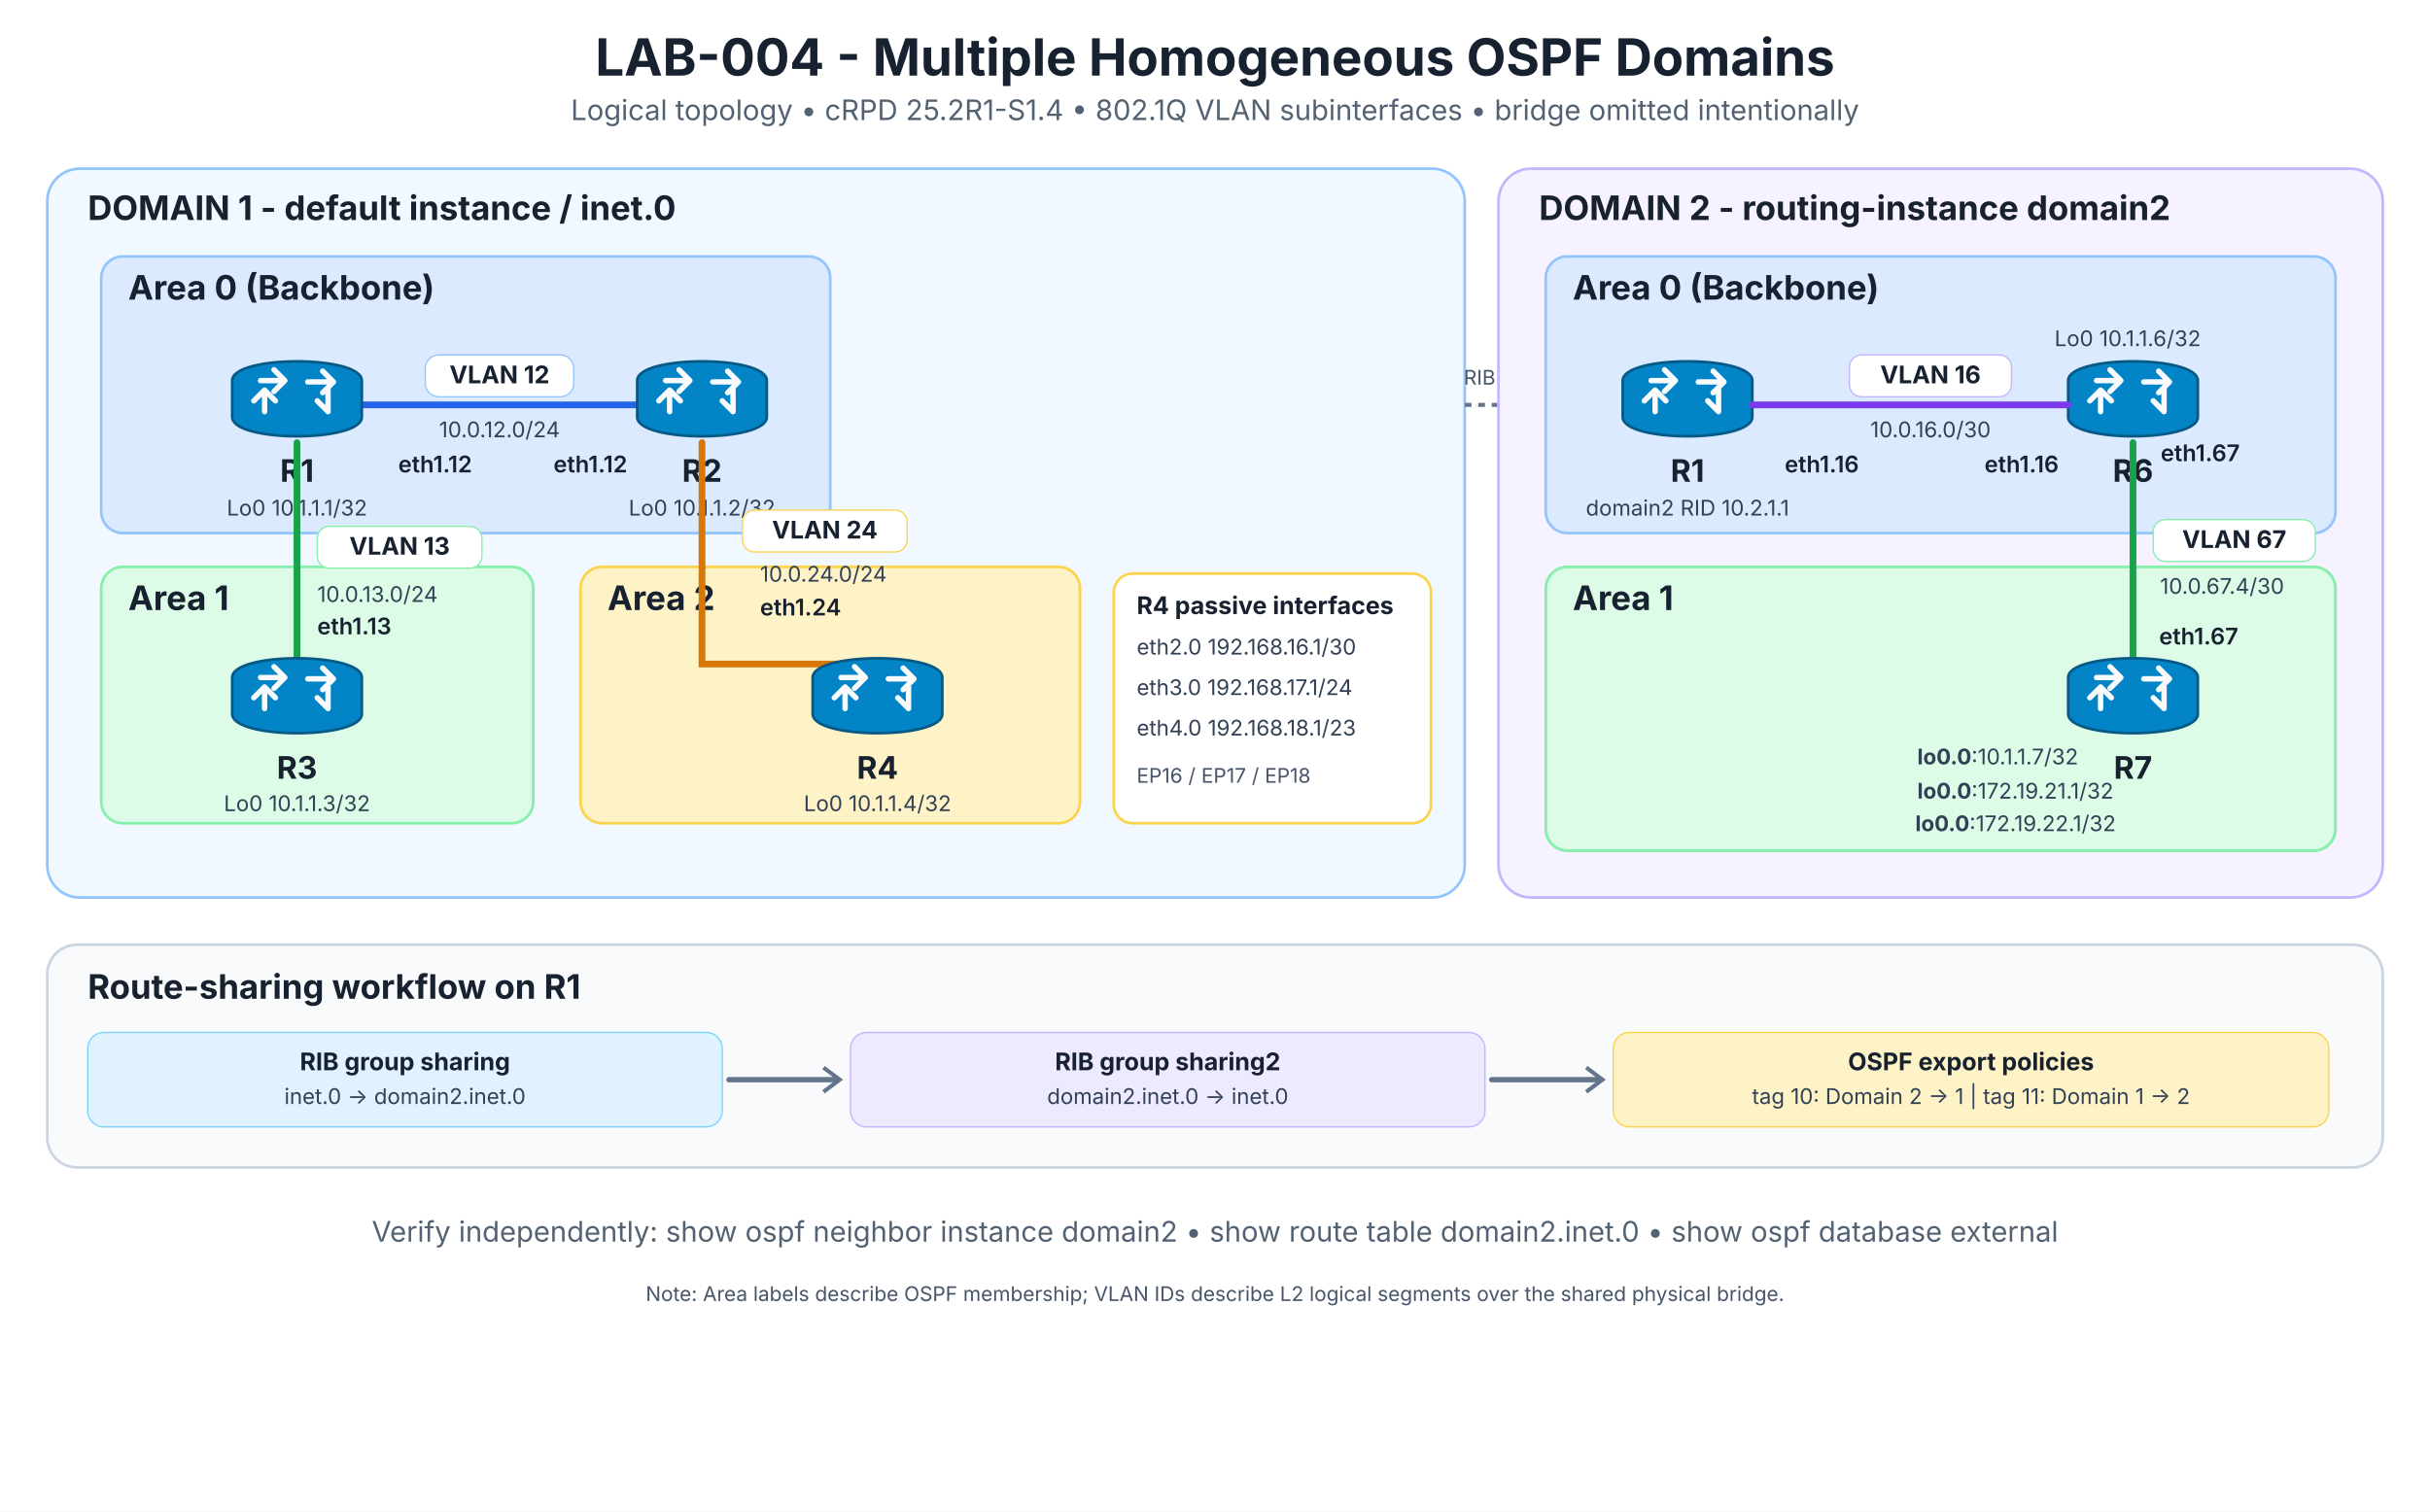
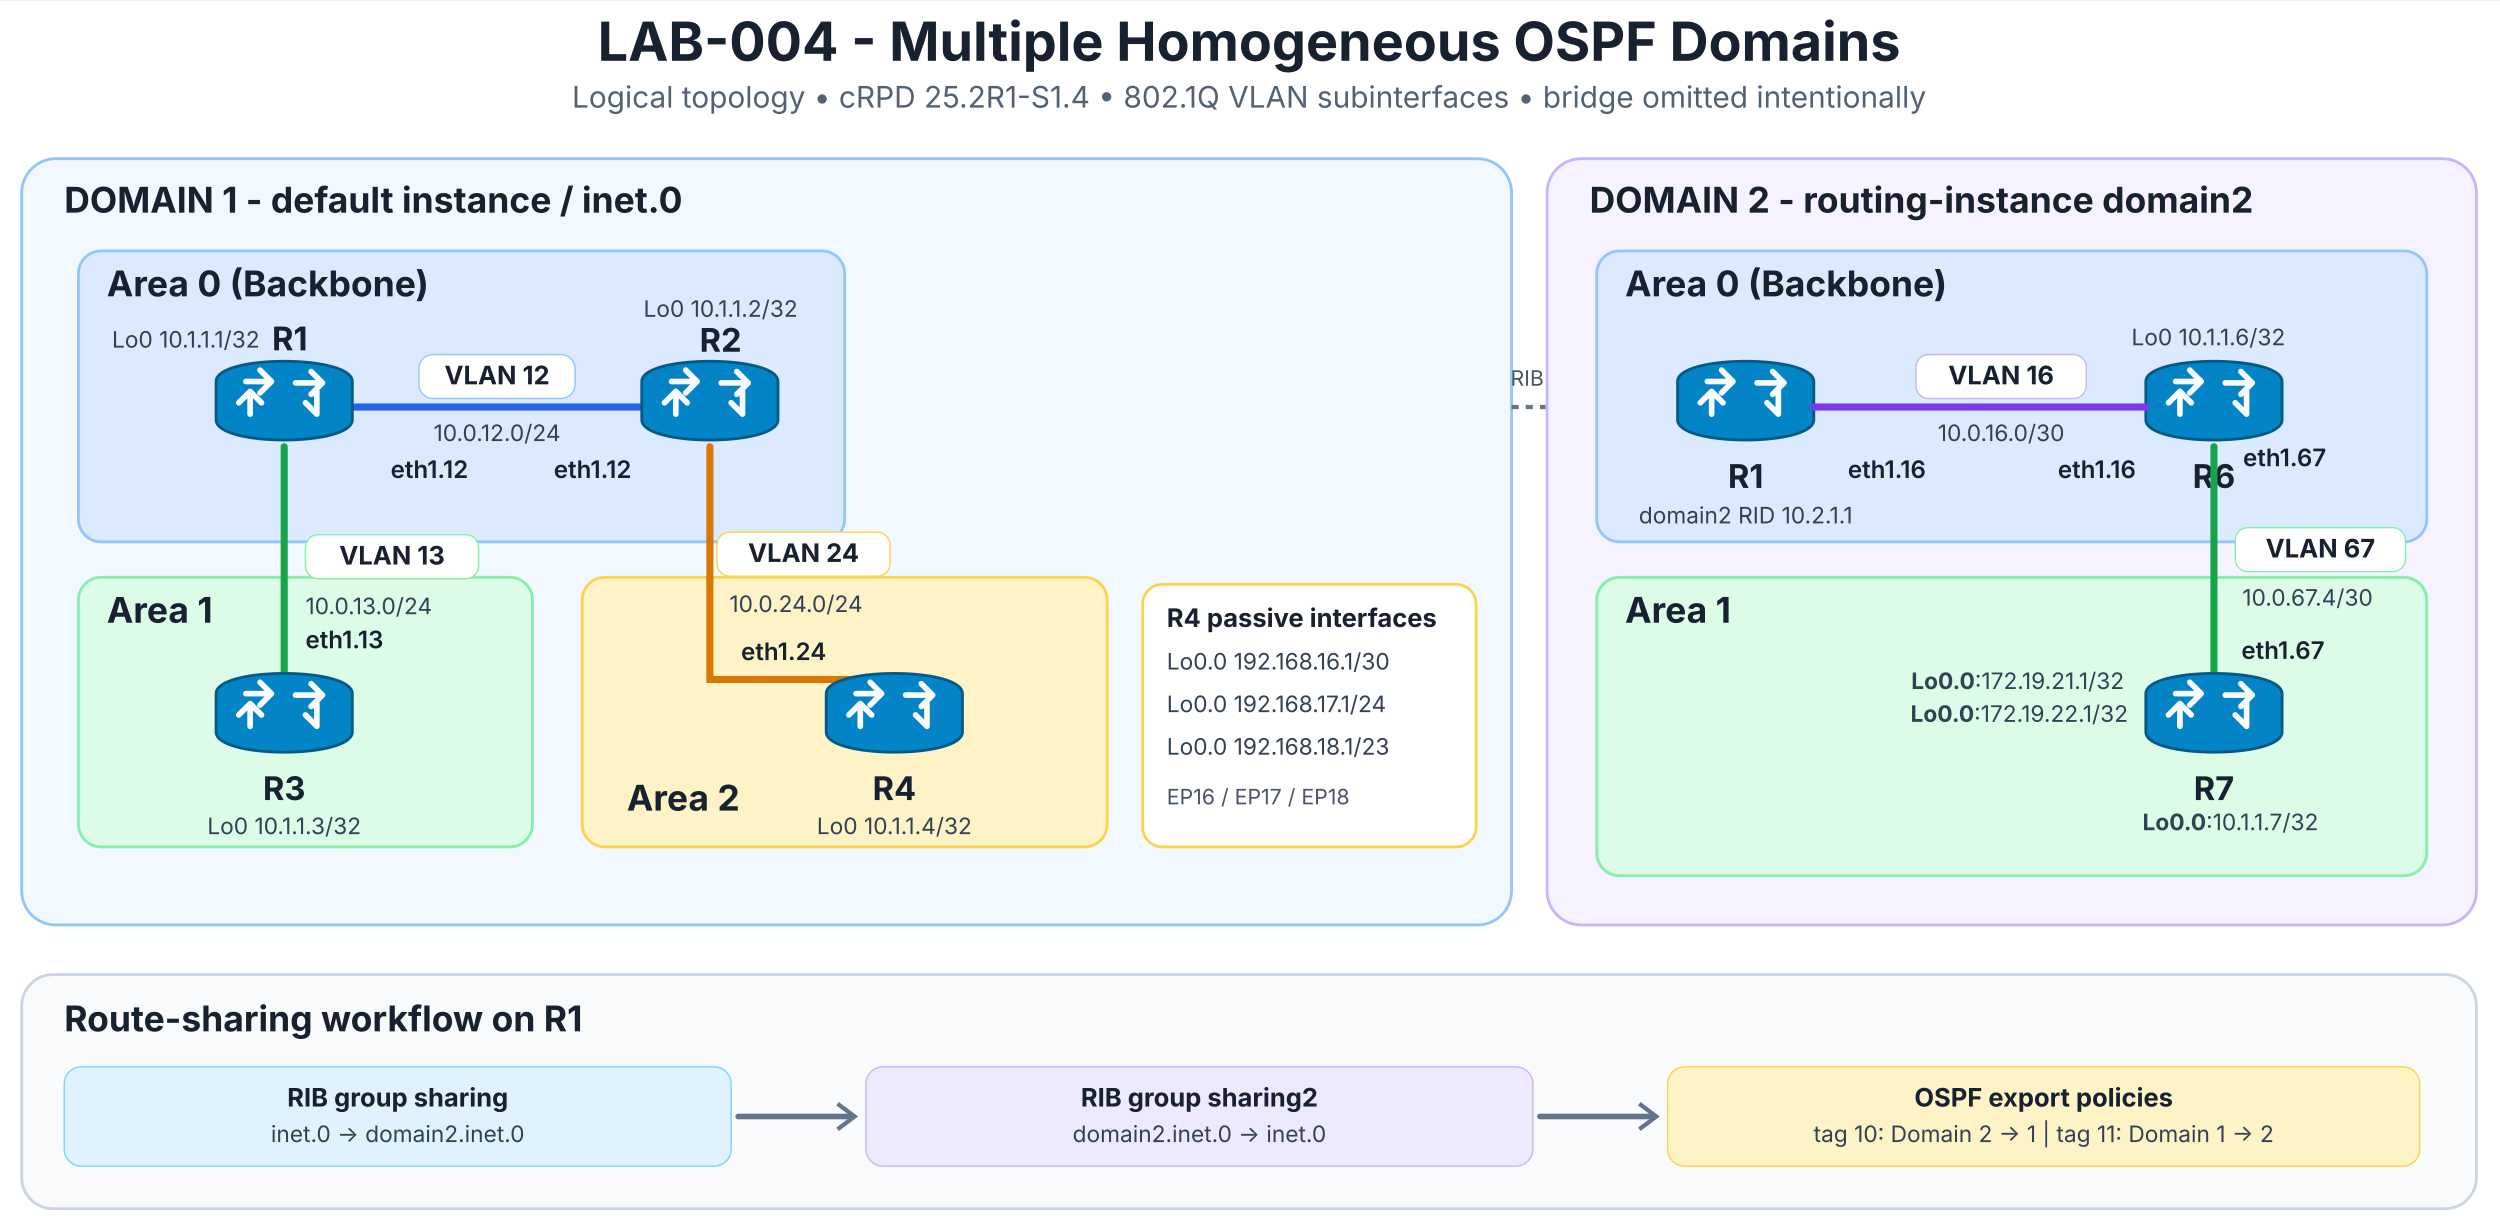
- <svg xmlns="http://www.w3.org/2000/svg" width="1800" height="1120" viewBox="0 0 1800 1120" version="1.1" id="svg59">
+ <svg xmlns="http://www.w3.org/2000/svg" width="1761.881" height="862.367" viewBox="0 0 1761.881 862.367" version="1.1" id="svg59">
  <defs id="defs3">
    <style id="style1">
 text{font-family:Inter,Arial,sans-serif;fill:#17212f} .title{font-size:38px;font-weight:700}.subtitle{font-size:21px;fill:#536273}
 .areaTitle{font-size:25px;font-weight:700}.areaSub{font-size:17px;fill:#465568}.rt{font-size:23px;font-weight:700}.desc{font-size:17px;fill:#425166}.if{font-size:17px;font-weight:600}.ip{font-size:16px;fill:#334155}.vlan{font-size:18px;font-weight:700}.tiny{font-size:15px;fill:#475569}
 .edge{fill:none;stroke-width:5;stroke-linecap:round}.edge2{fill:none;stroke-width:4;stroke-linecap:round}
 </style>
    <g id="router">
      <ellipse cx="0" cy="9" rx="48" ry="13" fill="#075985" id="ellipse1" />
-       <path d="M-48,9 L-48,-18 C-48,-37 48,-37 48,-18 L48,9 C48,28 -48,28 -48,9Z" fill="#0284c7" stroke="#075985" stroke-width="2" id="path1" />
-       <path d="M-27,-18 l18,0 -8,-8 M-9,-18 l-8,8 M8,-17 l19,0 -8,-8 M27,-17 l-8,8 M-24,5 l0,-16 -8,8 M-24,-11 l8,8 M23,-11 l0,16 -8,-8 M23,5 l-8,-8" fill="none" stroke="#f8fafc" stroke-width="4" stroke-linecap="round" stroke-linejoin="round" id="path2" />
+       <path d="m -48,9 v -27 c 0,-19 96,-19 96,0 V 9 c 0,19 -96,19 -96,0 z" fill="#0284c7" stroke="#075985" stroke-width="2" id="path1" />
+       <path d="m -27,-18 h 18 l -8,-8 m 8,8 -8,8 m 25,-7 h 19 l -8,-8 m 8,8 -8,8 M -24,5 v -16 l -8,8 m 8,-8 8,8 m 39,-8 V 5 l -8,-8 m 8,8 -8,-8" fill="none" stroke="#f8fafc" stroke-width="4" stroke-linecap="round" stroke-linejoin="round" id="path2" />
    </g>
    <g id="pc">
      <rect x="-28" y="-22" width="56" height="40" rx="5" fill="#e2e8f0" stroke="#475569" stroke-width="3" id="rect2" />
      <rect x="-21" y="-15" width="42" height="26" fill="#f8fafc" stroke="#94a3b8" id="rect3" />
-       <path d="M0 18 v9 M-12 28 h24" stroke="#475569" stroke-width="4" stroke-linecap="round" id="path3" />
+       <path d="m 0,18 v 9 m -12,1 h 24" stroke="#475569" stroke-width="4" stroke-linecap="round" id="path3" />
    </g>
  </defs>
-   <rect width="1800" height="1120" fill="#ffffff" id="rect4" />
-   <text x="900" y="56" text-anchor="middle" class="title" id="text4">LAB-004 - Multiple Homogeneous OSPF Domains</text>
-   <text x="900" y="89" text-anchor="middle" class="subtitle" id="text5">Logical topology • cRPD 25.2R1-S1.4 • 802.1Q VLAN subinterfaces • bridge omitted intentionally</text>
-   <rect x="35" y="125" width="1050" height="540" rx="24" fill="#f2f8ff" stroke="#93c5fd" stroke-width="2" id="rect5" />
-   <text x="65" y="163" class="areaTitle" fill="#1d4ed8" id="text6">DOMAIN 1 - default instance / inet.0</text>
-   <rect x="75" y="190" width="540" height="205" rx="16" fill="#dbeafe" stroke="#93c5fd" stroke-width="2" id="rect6" />
-   <text x="95" y="222" class="areaTitle" fill="#1d4ed8" id="text7">Area 0 (Backbone)</text>
-   <rect x="75" y="420" width="320" height="190" rx="16" fill="#dcfce7" stroke="#86efac" stroke-width="2" id="rect7" />
-   <text x="95" y="452" class="areaTitle" fill="#166534" id="text8">Area 1</text>
-   <rect x="430" y="420" width="370" height="190" rx="16" fill="#fef3c7" stroke="#fcd34d" stroke-width="2" id="rect8" />
-   <text x="450" y="452" class="areaTitle" fill="#92400e" id="text9">Area 2</text>
-   <rect x="1110" y="125" width="655" height="540" rx="24" fill="#f7f2ff" stroke="#c4b5fd" stroke-width="2" id="rect9" />
-   <text x="1140" y="163" class="areaTitle" fill="#6d28d9" id="text10">DOMAIN 2 - routing-instance domain2</text>
-   <rect x="1145" y="190" width="585" height="205" rx="16" fill="#dbeafe" stroke="#93c5fd" stroke-width="2" id="rect10" />
-   <text x="1165" y="222" class="areaTitle" fill="#1d4ed8" id="text11">Area 0 (Backbone)</text>
-   <rect x="1145.052" y="420.052" width="584.896" height="210.27" rx="15.997" fill="#dcfce7" stroke="#86efac" stroke-width="2.104" id="rect11" />
-   <text x="1165" y="452" class="areaTitle" fill="#166534" id="text12">Area 1</text>
-   <path d="M268 300 H472" class="edge" stroke="#2563eb" id="path12" />
-   <rect x="315" y="263" width="110" height="31" rx="10" fill="#ffffff" stroke="#93c5fd" id="rect12" />
-   <text x="370" y="284" text-anchor="middle" class="vlan" fill="#1d4ed8" id="text13">VLAN 12</text>
-   <text x="370" y="324" text-anchor="middle" class="ip" id="text14">10.0.12.0/24</text>
-   <text x="295" y="350" class="if" id="text15">eth1.12</text>
-   <text x="410" y="350" class="if" id="text16">eth1.12</text>
-   <use href="#router" x="220" y="300" id="use16" />
-   <text x="220" y="357" text-anchor="middle" class="rt" id="text17">R1</text>
-   <text x="220" y="382" text-anchor="middle" class="ip" id="text18">Lo0 10.1.1.1/32</text>
-   <use href="#router" x="520" y="300" id="use18" />
-   <text x="520" y="357" text-anchor="middle" class="rt" id="text19">R2</text>
-   <text x="520" y="382" text-anchor="middle" class="ip" id="text20">Lo0 10.1.1.2/32</text>
-   <path d="M220 328 V492" class="edge" stroke="#16a34a" id="path20" />
-   <rect x="235" y="390" width="122" height="31" rx="9" fill="#fff" stroke="#86efac" id="rect20" />
-   <text x="296" y="411" text-anchor="middle" class="vlan" fill="#166534" id="text21">VLAN 13</text>
-   <text x="235" y="446" class="ip" id="text22">10.0.13.0/24</text>
-   <text x="235" y="470" class="if" id="text23">eth1.13</text>
-   <use href="#router" x="220" y="520" id="use23" />
-   <text x="220" y="577" text-anchor="middle" class="rt" id="text24">R3</text>
-   <text x="220" y="601" text-anchor="middle" class="ip" id="text25">Lo0 10.1.1.3/32</text>
-   <path d="M520 328 V492 H650" class="edge" stroke="#d97706" id="path25" />
-   <rect x="550" y="378" width="122" height="31" rx="9" fill="#fff" stroke="#fcd34d" id="rect25" />
-   <text x="611" y="399" text-anchor="middle" class="vlan" fill="#92400e" id="text26">VLAN 24</text>
-   <text x="563" y="431" class="ip" id="text27">10.0.24.0/24</text>
-   <text x="563" y="456" class="if" id="text28">eth1.24</text>
-   <use href="#router" x="650" y="520" id="use28" />
-   <text x="650" y="577" text-anchor="middle" class="rt" id="text29">R4</text>
-   <text x="650" y="601" text-anchor="middle" class="ip" id="text30">Lo0 10.1.1.4/32</text>
-   <rect x="825" y="425" width="235" height="185" rx="14" fill="#fff" stroke="#fcd34d" stroke-width="2" id="rect30" />
-   <text x="842" y="455" class="vlan" fill="#92400e" id="text31">R4 passive interfaces</text>
-   <text x="842" y="485" class="ip" id="text32">eth2.0  192.168.16.1/30</text>
-   <text x="1420.207" y="566.354" class="ip" id="text32-6" style="font-size:16px;font-family:Inter, Arial, sans-serif;fill:#334155">
-     <tspan style="font-weight:bold" id="tspan1">lo0.0</tspan>:10.1.1.7/32</text>
-   <text x="1420.219" y="591.731" class="ip" id="text32-6-5" style="font-size:16px;font-family:Inter, Arial, sans-serif;fill:#334155">
-     <tspan style="font-weight:bold" id="tspan2">lo0.0</tspan>:172.19.21.1/32</text>
-   <text x="1418.734" y="615.848" class="ip" id="text32-6-5-5" style="font-size:16px;font-family:Inter, Arial, sans-serif;fill:#334155">
-     <tspan style="font-weight:bold" id="tspan3">lo0.0</tspan>:172.19.22.1/32</text>
-   <text x="842" y="515" class="ip" id="text33">eth3.0  192.168.17.1/24</text>
-   <text x="842" y="545" class="ip" id="text34">eth4.0  192.168.18.1/23</text>
-   <text x="842" y="580" class="tiny" id="text35">EP16 / EP17 / EP18</text>
-   <use href="#router" x="1250" y="300" id="use35" />
-   <text x="1250" y="357" text-anchor="middle" class="rt" id="text36">R1</text>
-   <text x="1250" y="382" text-anchor="middle" class="ip" id="text37">domain2 RID 10.2.1.1</text>
-   <use href="#router" x="1580" y="300" id="use37" />
-   <text x="1580" y="357" text-anchor="middle" class="rt" id="text38">R6</text>
-   <text x="1576.057" y="256.469" text-anchor="middle" class="ip" id="text39">Lo0 10.1.1.6/32</text>
-   <path d="M1298 300 H1532" class="edge" stroke="#7c3aed" id="path39" />
-   <rect x="1370" y="263" width="120" height="31" rx="9" fill="#fff" stroke="#c4b5fd" id="rect39" />
-   <text x="1430" y="284" text-anchor="middle" class="vlan" fill="#6d28d9" id="text40">VLAN 16</text>
-   <text x="1430" y="324" text-anchor="middle" class="ip" id="text41">10.0.16.0/30</text>
-   <text x="1322" y="350" class="if" id="text42">eth1.16</text>
-   <text x="1470" y="350" class="if" id="text43">eth1.16</text>
-   <path d="M1580 328 V492" class="edge" stroke="#16a34a" id="path43" />
-   <rect x="1595" y="385" width="120" height="31" rx="9" fill="#fff" stroke="#86efac" id="rect43" />
-   <text x="1655" y="406" text-anchor="middle" class="vlan" fill="#166534" id="text44">VLAN 67</text>
-   <text x="1600" y="440" class="ip" id="text45">10.0.67.4/30</text>
-   <text x="1599.343" y="477.487" class="if" id="text46">eth1.67</text>
-   <text x="1600.488" y="341.686" class="if" id="text46-6" style="font-weight:600;font-size:17px;font-family:Inter, Arial, sans-serif;fill:#17212f">eth1.67</text>
-   <use href="#router" x="1580" y="520" id="use46" />
-   <text x="1580" y="577" text-anchor="middle" class="rt" id="text47">R7</text>
-   <path d="M1085 300 H1109" stroke="#64748b" stroke-width="3" stroke-dasharray="5 5" id="path49" />
-   <text x="1096" y="285" text-anchor="middle" class="tiny" id="text50">RIB</text>
-   <rect x="35" y="700" width="1730" height="165" rx="22" fill="#f8fafc" stroke="#cbd5e1" stroke-width="2" id="rect50" />
-   <text x="65" y="740" class="areaTitle" id="text51">Route-sharing workflow on R1</text>
-   <rect x="65" y="765" width="470" height="70" rx="12" fill="#e0f2fe" stroke="#7dd3fc" id="rect51" />
-   <text x="300" y="793" text-anchor="middle" class="vlan" id="text52">RIB group sharing</text>
-   <text x="300" y="818" text-anchor="middle" class="ip" id="text53">inet.0 → domain2.inet.0</text>
-   <path d="M540 800 H620" class="edge2" stroke="#64748b" id="path53" />
-   <path d="M610 791 l12 9 -12 9" fill="none" stroke="#64748b" stroke-width="3" id="path54" />
-   <rect x="630" y="765" width="470" height="70" rx="12" fill="#ede9fe" stroke="#c4b5fd" id="rect54" />
-   <text x="865" y="793" text-anchor="middle" class="vlan" id="text54">RIB group sharing2</text>
-   <text x="865" y="818" text-anchor="middle" class="ip" id="text55">domain2.inet.0 → inet.0</text>
-   <path d="M1105 800 H1185" class="edge2" stroke="#64748b" id="path55" />
-   <path d="M1175 791 l12 9 -12 9" fill="none" stroke="#64748b" stroke-width="3" id="path56" />
-   <rect x="1195" y="765" width="530" height="70" rx="12" fill="#fef3c7" stroke="#fcd34d" id="rect56" />
-   <text x="1460" y="793" text-anchor="middle" class="vlan" id="text56">OSPF export policies</text>
-   <text x="1460" y="818" text-anchor="middle" class="ip" id="text57">tag 10: Domain 2 → 1 | tag 11: Domain 1 → 2</text>
-   <text x="900" y="920" text-anchor="middle" class="subtitle" id="text58">Verify independently: show ospf neighbor instance domain2 • show route table domain2.inet.0 • show ospf database external</text>
-   <text x="900" y="964" text-anchor="middle" class="tiny" id="text59">Note: Area labels describe OSPF membership; VLAN IDs describe L2 logical segments over the shared physical bridge.</text>
+   <rect width="1768.041" height="868.116" fill="#ffffff" id="rect4" x="-4.845" y="0.797" style="display:inline;stroke-width:0.873" />
+   <text x="880.283" y="42.855" text-anchor="middle" class="title" id="text4">LAB-004 - Multiple Homogeneous OSPF Domains</text>
+   <text x="880.283" y="75.855" text-anchor="middle" class="subtitle" id="text5">Logical topology • cRPD 25.2R1-S1.4 • 802.1Q VLAN subinterfaces • bridge omitted intentionally</text>
+   <rect x="15.283" y="111.855" width="1050" height="540" rx="24" fill="#f2f8ff" stroke="#93c5fd" stroke-width="2" id="rect5" />
+   <text x="45.283" y="149.855" class="areaTitle" fill="#1d4ed8" id="text6">DOMAIN 1 - default instance / inet.0</text>
+   <rect x="55.283" y="176.855" width="540" height="205" rx="16" fill="#dbeafe" stroke="#93c5fd" stroke-width="2" id="rect6" />
+   <text x="75.283" y="208.855" class="areaTitle" fill="#1d4ed8" id="text7">Area 0 (Backbone)</text>
+   <rect x="55.283" y="406.855" width="320" height="190" rx="16" fill="#dcfce7" stroke="#86efac" stroke-width="2" id="rect7" />
+   <text x="75.283" y="438.855" class="areaTitle" fill="#166534" id="text8">Area 1</text>
+   <rect x="410.283" y="406.855" width="370" height="190" rx="16" fill="#fef3c7" stroke="#fcd34d" stroke-width="2" id="rect8" />
+   <text x="441.785" y="571.287" class="areaTitle" fill="#92400e" id="text9">Area 2</text>
+   <rect x="1090.283" y="111.855" width="655" height="540" rx="24" fill="#f7f2ff" stroke="#c4b5fd" stroke-width="2" id="rect9" />
+   <text x="1120.283" y="149.855" class="areaTitle" fill="#6d28d9" id="text10">DOMAIN 2 - routing-instance domain2</text>
+   <rect x="1125.283" y="176.855" width="585" height="205" rx="16" fill="#dbeafe" stroke="#93c5fd" stroke-width="2" id="rect10" />
+   <text x="1145.283" y="208.855" class="areaTitle" fill="#1d4ed8" id="text11">Area 0 (Backbone)</text>
+   <rect x="1125.335" y="406.907" width="584.896" height="210.27" rx="15.997" fill="#dcfce7" stroke="#86efac" stroke-width="2.104" id="rect11" />
+   <text x="1145.283" y="438.855" class="areaTitle" fill="#166534" id="text12">Area 1</text>
+   <path d="m 248.283,286.855 h 204" class="edge" stroke="#2563eb" id="path12" />
+   <rect x="295.283" y="249.855" width="110" height="31" rx="10" fill="#ffffff" stroke="#93c5fd" id="rect12" />
+   <text x="350.283" y="270.855" text-anchor="middle" class="vlan" fill="#1d4ed8" id="text13">VLAN 12</text>
+   <text x="350.283" y="310.855" text-anchor="middle" class="ip" id="text14">10.0.12.0/24</text>
+   <text x="275.283" y="336.855" class="if" id="text15">eth1.12</text>
+   <text x="390.283" y="336.855" class="if" id="text16">eth1.12</text>
+   <use href="#router" x="220" y="300" id="use16" transform="translate(-19.71684,-13.14456)" />
+   <text x="204.227" y="246.914" text-anchor="middle" class="rt" id="text17">R1</text>
+   <text x="130.946" y="244.968" text-anchor="middle" class="ip" id="text18">Lo0 10.1.1.1/32</text>
+   <use href="#router" x="520" y="300" id="use18" transform="translate(-19.71684,-13.14456)" />
+   <text x="507.841" y="247.9" text-anchor="middle" class="rt" id="text19">R2</text>
+   <text x="507.841" y="223.279" text-anchor="middle" class="ip" id="text20">Lo0 10.1.1.2/32</text>
+   <path d="m 200.283,314.855 v 164" class="edge" stroke="#16a34a" id="path20" />
+   <rect x="215.283" y="376.855" width="122" height="31" rx="9" fill="#ffffff" stroke="#86efac" id="rect20" />
+   <text x="276.283" y="397.855" text-anchor="middle" class="vlan" fill="#166534" id="text21">VLAN 13</text>
+   <text x="215.283" y="432.855" class="ip" id="text22">10.0.13.0/24</text>
+   <text x="215.283" y="456.855" class="if" id="text23">eth1.13</text>
+   <use href="#router" x="220" y="520" id="use23" transform="translate(-19.71684,-13.14456)" />
+   <text x="200.283" y="563.855" text-anchor="middle" class="rt" id="text24">R3</text>
+   <text x="200.283" y="587.855" text-anchor="middle" class="ip" id="text25">Lo0 10.1.1.3/32</text>
+   <path d="m 500.283,314.855 v 164 h 130" class="edge" stroke="#d97706" id="path25" />
+   <rect x="505.308" y="375.042" width="122" height="31" rx="9" fill="#ffffff" stroke="#fcd34d" id="rect25" />
+   <text x="566.308" y="396.042" text-anchor="middle" class="vlan" fill="#92400e" id="text26">VLAN 24</text>
+   <text x="514.037" y="431.329" class="ip" id="text27">10.0.24.0/24</text>
+   <text x="522.252" y="465.201" class="if" id="text28">eth1.24</text>
+   <use href="#router" x="650" y="520" id="use28" transform="translate(-19.71684,-13.14456)" />
+   <text x="630.283" y="563.855" text-anchor="middle" class="rt" id="text29">R4</text>
+   <text x="630.283" y="587.855" text-anchor="middle" class="ip" id="text30">Lo0 10.1.1.4/32</text>
+   <rect x="805.283" y="411.855" width="235" height="185" rx="14" fill="#ffffff" stroke="#fcd34d" stroke-width="2" id="rect30" />
+   <text x="822.283" y="441.855" class="vlan" fill="#92400e" id="text31">R4 passive interfaces</text>
+   <text x="822.283" y="471.855" class="ip" id="text32">Lo0.0 192.168.16.1/30</text>
+   <text x="1509.918" y="585.085" class="ip" id="text32-6" style="font-size:16px;font-family:Inter, Arial, sans-serif;fill:#334155">
+     <tspan style="font-weight:bold" id="tspan1">Lo0.0</tspan>:10.1.1.7/32</text>
+   <text x="1346.938" y="485.589" class="ip" id="text32-6-5" style="font-size:16px;font-family:Inter, Arial, sans-serif;fill:#334155">
+     <tspan style="font-weight:bold" id="tspan2">Lo0.0</tspan>:172.19.21.1/32</text>
+   <text x="1346.439" y="508.72" class="ip" id="text32-6-5-5" style="font-size:16px;font-family:Inter, Arial, sans-serif;fill:#334155">
+     <tspan style="font-weight:bold" id="tspan3">Lo0.0</tspan>:172.19.22.1/32</text>
+   <text x="822.283" y="501.855" class="ip" id="text33">Lo0.0 192.168.17.1/24</text>
+   <text x="822.283" y="531.855" class="ip" id="text34">Lo0.0 192.168.18.1/23</text>
+   <text x="822.283" y="566.855" class="tiny" id="text35">EP16 / EP17 / EP18</text>
+   <use href="#router" x="1250" y="300" id="use35" transform="translate(-19.71684,-13.14456)" />
+   <text x="1230.283" y="343.855" text-anchor="middle" class="rt" id="text36">R1</text>
+   <text x="1230.283" y="368.855" text-anchor="middle" class="ip" id="text37">domain2 RID 10.2.1.1</text>
+   <use href="#router" x="1580" y="300" id="use37" transform="translate(-19.71684,-13.14456)" />
+   <text x="1560.283" y="343.855" text-anchor="middle" class="rt" id="text38">R6</text>
+   <text x="1556.34" y="243.325" text-anchor="middle" class="ip" id="text39">Lo0 10.1.1.6/32</text>
+   <path d="m 1278.283,286.855 h 234" class="edge" stroke="#7c3aed" id="path39" />
+   <rect x="1350.283" y="249.855" width="120" height="31" rx="9" fill="#ffffff" stroke="#c4b5fd" id="rect39" />
+   <text x="1410.283" y="270.855" text-anchor="middle" class="vlan" fill="#6d28d9" id="text40">VLAN 16</text>
+   <text x="1410.283" y="310.855" text-anchor="middle" class="ip" id="text41">10.0.16.0/30</text>
+   <text x="1302.283" y="336.855" class="if" id="text42">eth1.16</text>
+   <text x="1450.283" y="336.855" class="if" id="text43">eth1.16</text>
+   <path d="m 1560.283,314.855 v 164" class="edge" stroke="#16a34a" id="path43" />
+   <rect x="1575.283" y="371.855" width="120" height="31" rx="9" fill="#ffffff" stroke="#86efac" id="rect43" />
+   <text x="1635.283" y="392.855" text-anchor="middle" class="vlan" fill="#166534" id="text44">VLAN 67</text>
+   <text x="1580.283" y="426.855" class="ip" id="text45">10.0.67.4/30</text>
+   <text x="1579.626" y="464.343" class="if" id="text46">eth1.67</text>
+   <text x="1580.771" y="328.542" class="if" id="text46-6" style="font-weight:600;font-size:17px;font-family:Inter, Arial, sans-serif;fill:#17212f">eth1.67</text>
+   <use href="#router" x="1580" y="520" id="use46" transform="translate(-19.71684,-13.14456)" />
+   <text x="1560.283" y="563.855" text-anchor="middle" class="rt" id="text47">R7</text>
+   <path d="m 1065.283,286.855 h 24" stroke="#64748b" stroke-width="3" stroke-dasharray="5, 5" id="path49" />
+   <text x="1076.283" y="271.855" text-anchor="middle" class="tiny" id="text50">RIB</text>
+   <rect x="15.283" y="686.855" width="1730" height="165" rx="22" fill="#f8fafc" stroke="#cbd5e1" stroke-width="2" id="rect50" />
+   <text x="45.283" y="726.855" class="areaTitle" id="text51">Route-sharing workflow on R1</text>
+   <rect x="45.283" y="751.855" width="470" height="70" rx="12" fill="#e0f2fe" stroke="#7dd3fc" id="rect51" />
+   <text x="280.283" y="779.855" text-anchor="middle" class="vlan" id="text52">RIB group sharing</text>
+   <text x="280.283" y="804.855" text-anchor="middle" class="ip" id="text53">inet.0 → domain2.inet.0</text>
+   <path d="m 520.283,786.855 h 80" class="edge2" stroke="#64748b" id="path53" />
+   <path d="m 590.283,777.855 12,9 -12,9" fill="none" stroke="#64748b" stroke-width="3" id="path54" />
+   <rect x="610.283" y="751.855" width="470" height="70" rx="12" fill="#ede9fe" stroke="#c4b5fd" id="rect54" />
+   <text x="845.283" y="779.855" text-anchor="middle" class="vlan" id="text54">RIB group sharing2</text>
+   <text x="845.283" y="804.855" text-anchor="middle" class="ip" id="text55">domain2.inet.0 → inet.0</text>
+   <path d="m 1085.283,786.855 h 80" class="edge2" stroke="#64748b" id="path55" />
+   <path d="m 1155.283,777.855 12,9 -12,9" fill="none" stroke="#64748b" stroke-width="3" id="path56" />
+   <rect x="1175.283" y="751.855" width="530" height="70" rx="12" fill="#fef3c7" stroke="#fcd34d" id="rect56" />
+   <text x="1440.283" y="779.855" text-anchor="middle" class="vlan" id="text56">OSPF export policies</text>
+   <text x="1440.283" y="804.855" text-anchor="middle" class="ip" id="text57">tag 10: Domain 2 → 1 | tag 11: Domain 1 → 2</text>
</svg>
